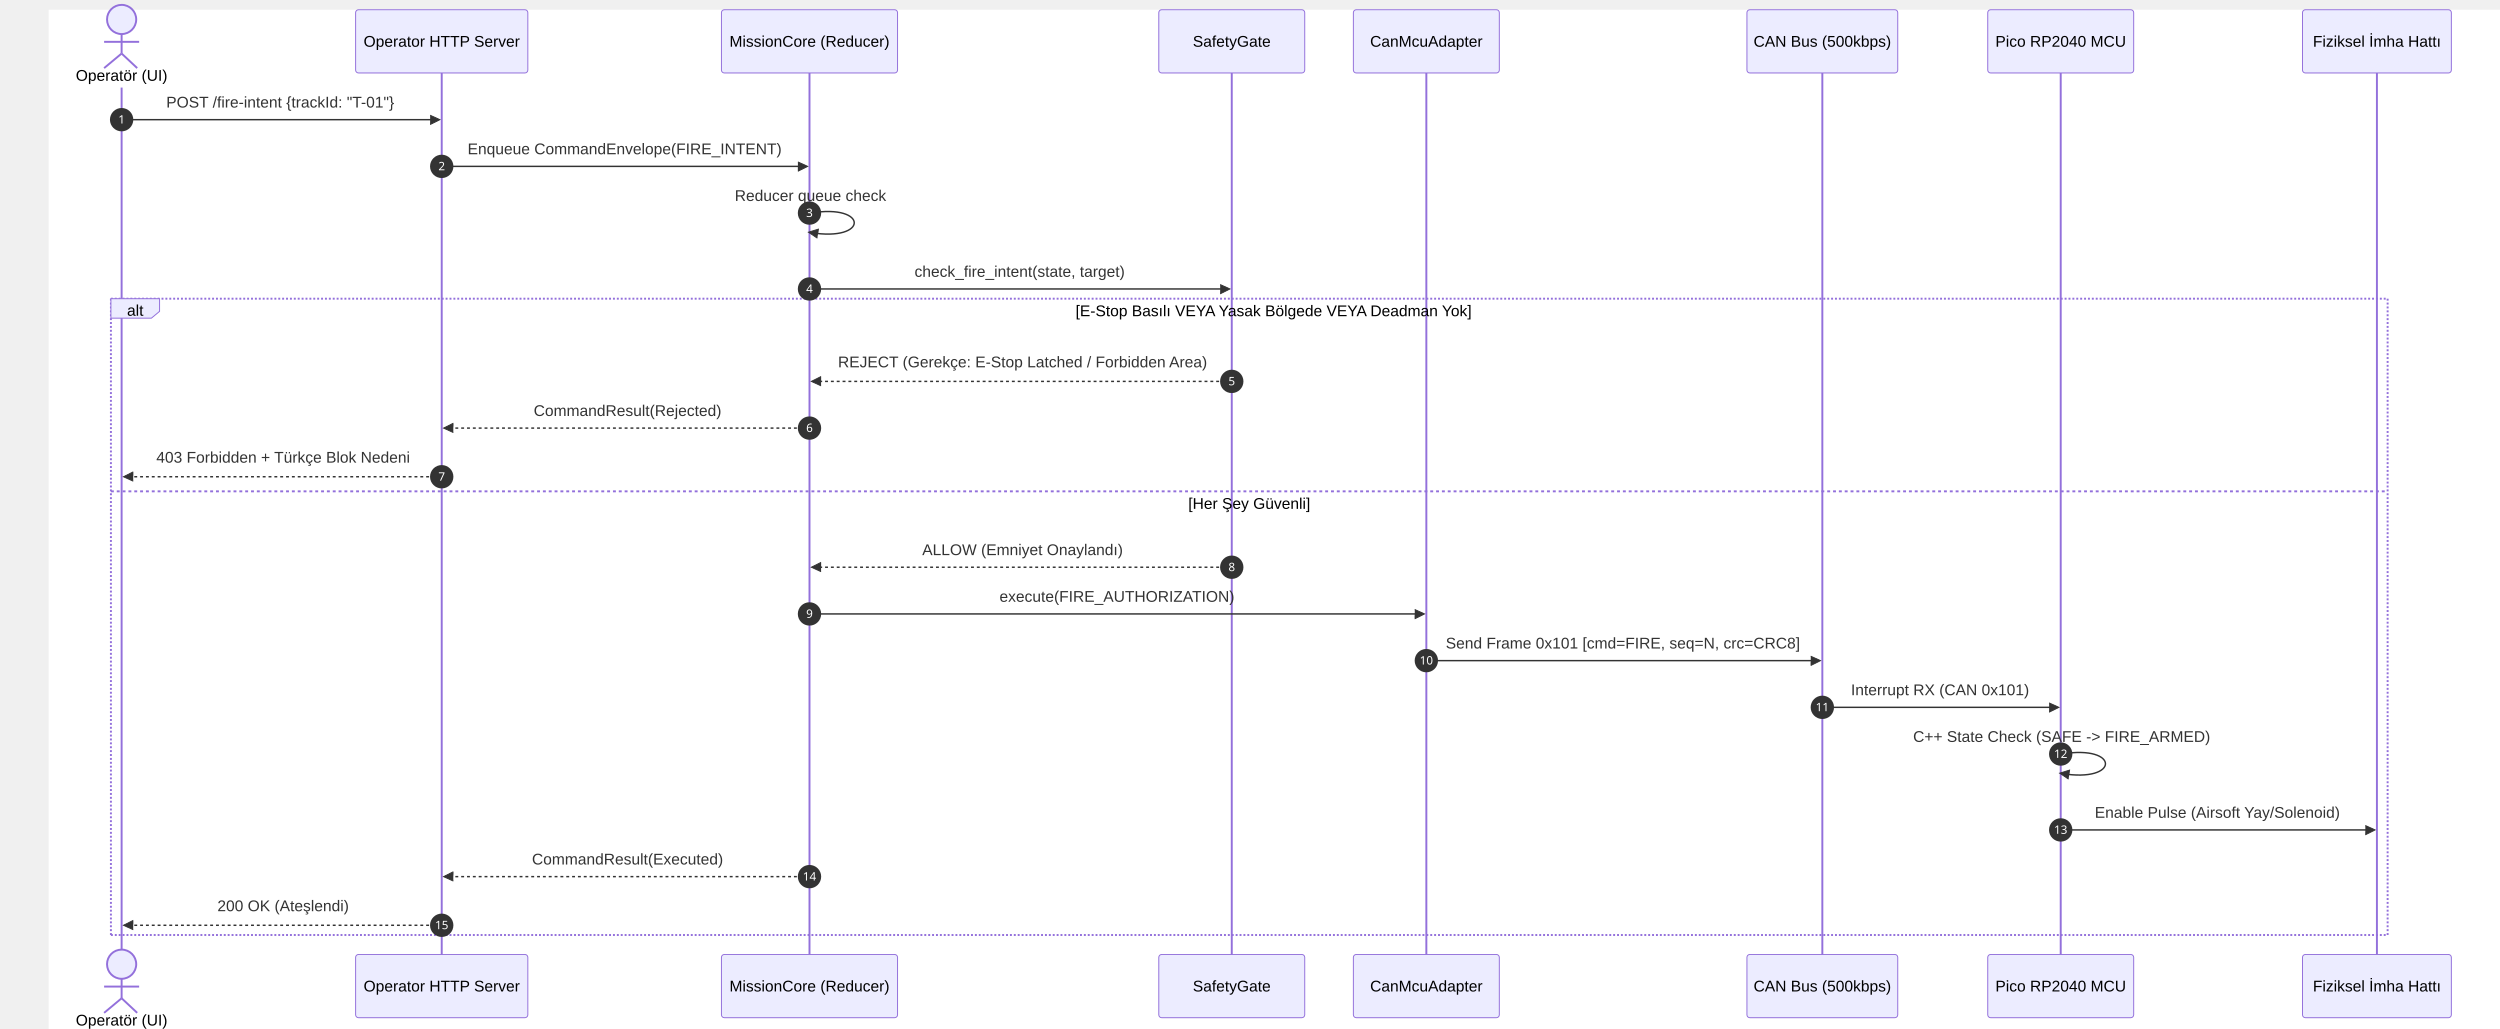
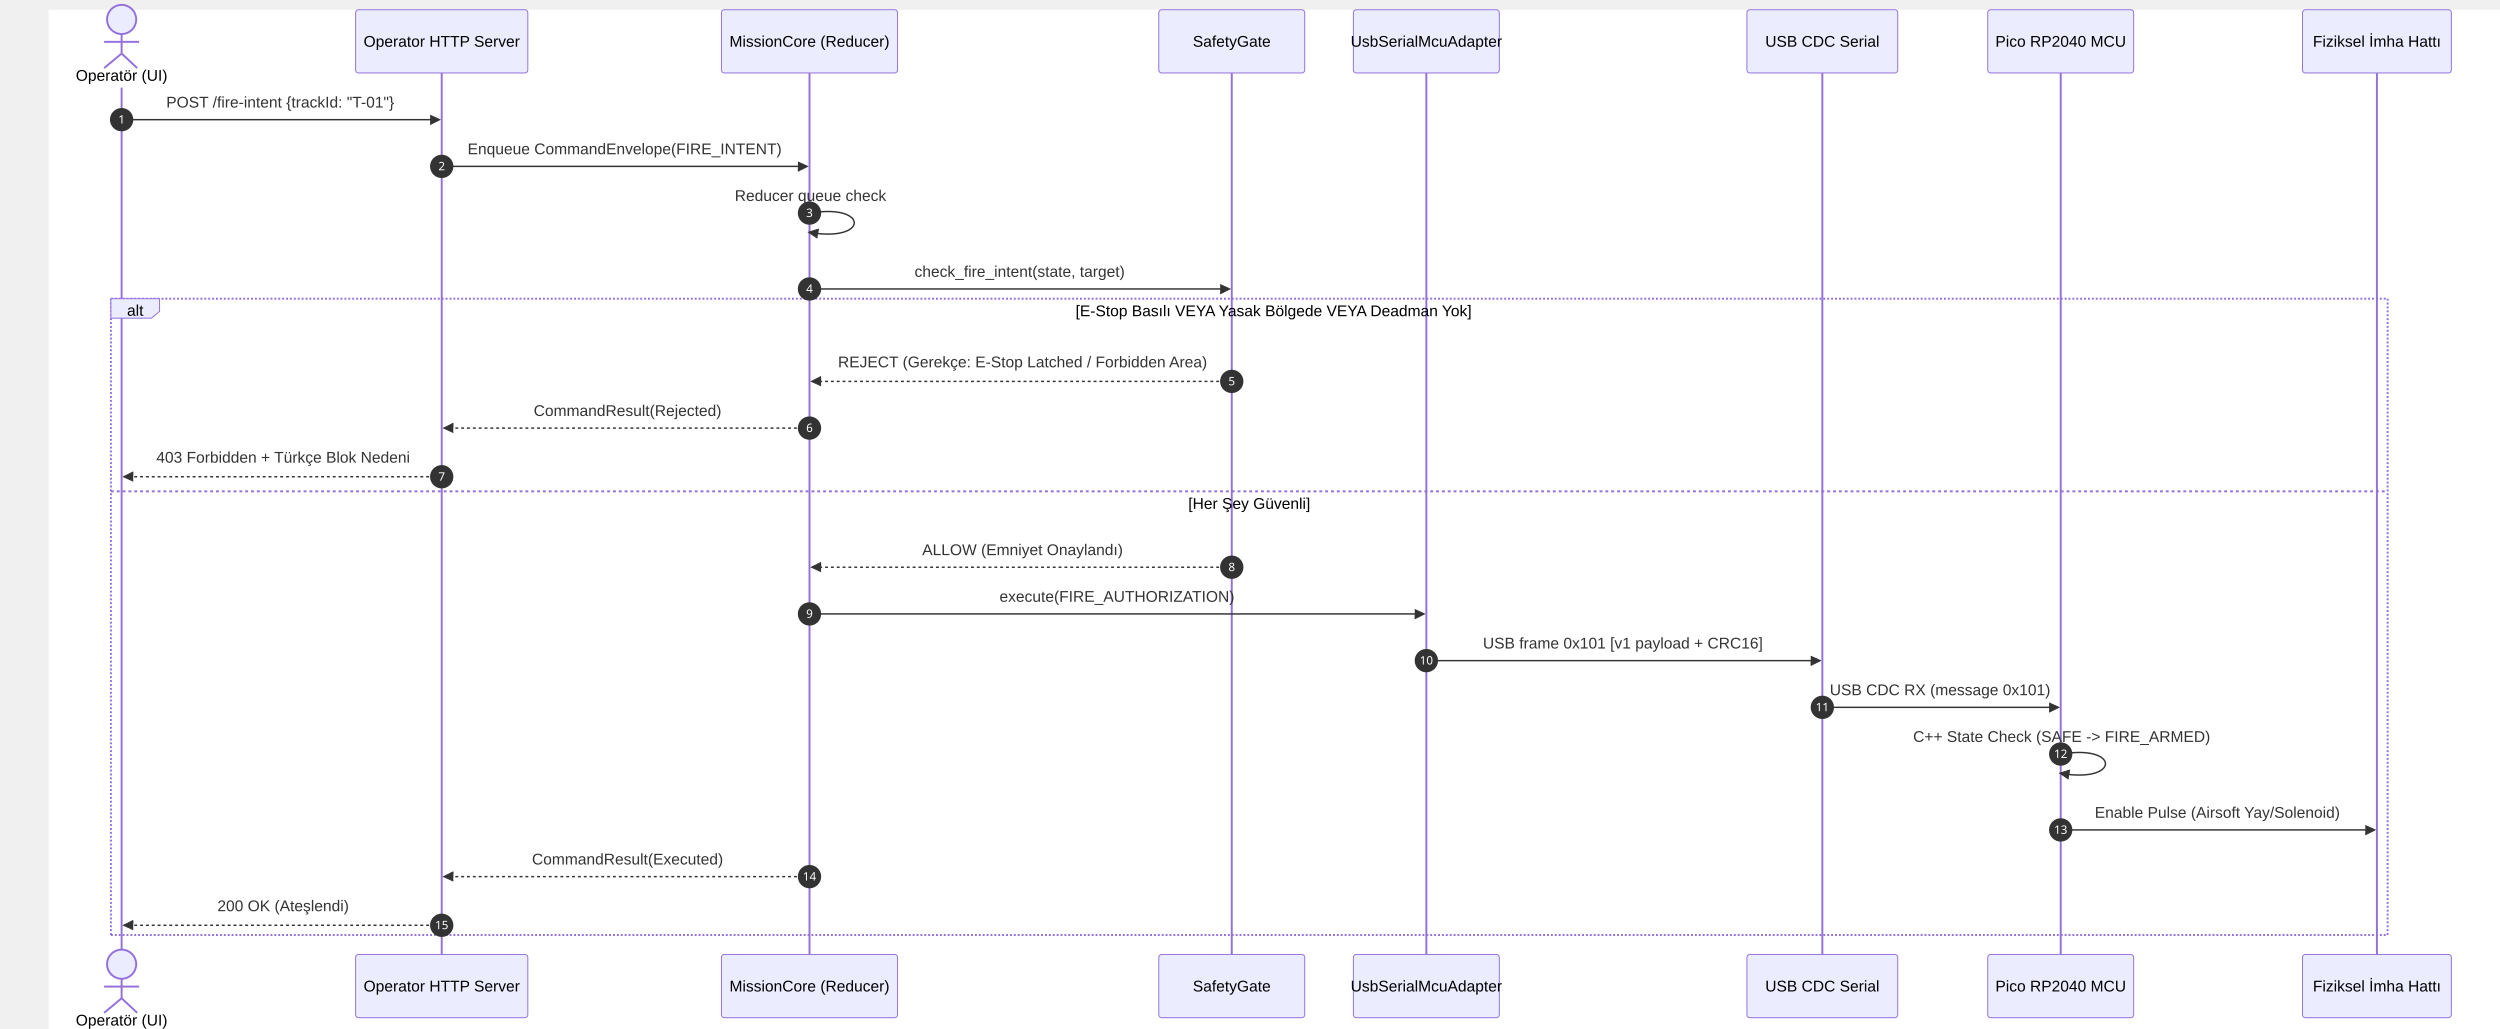
<svg xmlns="http://www.w3.org/2000/svg" id="container" width="2569.5" height="1057" viewBox="-50 -10 2569.5 1057" role="graphics-document document" aria-roledescription="sequence">
  <rect width="100%" height="100%" fill="#ffffff" />
  <g>
    <rect x="2316.5" y="971" fill="#eaeaea" stroke="#666" width="153" height="65" name="Solenoid" rx="3" ry="3" class="actor actor-bottom" />
    <text x="2393" y="1003.5" dominant-baseline="central" alignment-baseline="central" class="actor actor-box" style="text-anchor: middle; font-size: 16px; font-weight: 400;">
      <tspan x="2393" dy="0">Fiziksel İmha Hattı</tspan>
    </text>
  </g>
  <g>
    <rect x="1993" y="971" fill="#eaeaea" stroke="#666" width="150" height="65" name="Pico" rx="3" ry="3" class="actor actor-bottom" />
    <text x="2068" y="1003.5" dominant-baseline="central" alignment-baseline="central" class="actor actor-box" style="text-anchor: middle; font-size: 16px; font-weight: 400;">
      <tspan x="2068" dy="0">Pico RP2040 MCU</tspan>
    </text>
  </g>
  <g>
    <rect x="1745.5" y="971" fill="#eaeaea" stroke="#666" width="155" height="65" name="CAN" rx="3" ry="3" class="actor actor-bottom" />
    <text x="1823" y="1003.5" dominant-baseline="central" alignment-baseline="central" class="actor actor-box" style="text-anchor: middle; font-size: 16px; font-weight: 400;">
-       <tspan x="1823" dy="0">CAN Bus (500kbps)</tspan>
+       <tspan x="1823" dy="0">USB CDC Serial</tspan>
    </text>
  </g>
  <g>
    <rect x="1341" y="971" fill="#eaeaea" stroke="#666" width="150" height="65" name="Adapter" rx="3" ry="3" class="actor actor-bottom" />
    <text x="1416" y="1003.5" dominant-baseline="central" alignment-baseline="central" class="actor actor-box" style="text-anchor: middle; font-size: 16px; font-weight: 400;">
-       <tspan x="1416" dy="0">CanMcuAdapter</tspan>
+       <tspan x="1416" dy="0">UsbSerialMcuAdapter</tspan>
    </text>
  </g>
  <g>
    <rect x="1141" y="971" fill="#eaeaea" stroke="#666" width="150" height="65" name="Safety" rx="3" ry="3" class="actor actor-bottom" />
    <text x="1216" y="1003.5" dominant-baseline="central" alignment-baseline="central" class="actor actor-box" style="text-anchor: middle; font-size: 16px; font-weight: 400;">
      <tspan x="1216" dy="0">SafetyGate</tspan>
    </text>
  </g>
  <g>
    <rect x="691.5" y="971" fill="#eaeaea" stroke="#666" width="181" height="65" name="Core" rx="3" ry="3" class="actor actor-bottom" />
    <text x="782" y="1003.5" dominant-baseline="central" alignment-baseline="central" class="actor actor-box" style="text-anchor: middle; font-size: 16px; font-weight: 400;">
      <tspan x="782" dy="0">MissionCore (Reducer)</tspan>
    </text>
  </g>
  <g>
    <rect x="315.5" y="971" fill="#eaeaea" stroke="#666" width="177" height="65" name="API" rx="3" ry="3" class="actor actor-bottom" />
    <text x="404" y="1003.5" dominant-baseline="central" alignment-baseline="central" class="actor actor-box" style="text-anchor: middle; font-size: 16px; font-weight: 400;">
      <tspan x="404" dy="0">Operator HTTP Server</tspan>
    </text>
  </g>
  <g />
  <g>
    <line id="actor7" x1="2393" y1="65" x2="2393" y2="971" class="actor-line 200" stroke-width="0.5px" stroke="#999" name="Solenoid" data-et="life-line" data-id="Solenoid" />
    <g id="root-7" data-et="participant" data-type="participant" data-id="Solenoid">
      <rect x="2316.5" y="0" fill="#eaeaea" stroke="#666" width="153" height="65" name="Solenoid" rx="3" ry="3" class="actor actor-top" />
      <text x="2393" y="32.5" dominant-baseline="central" alignment-baseline="central" class="actor actor-box" style="text-anchor: middle; font-size: 16px; font-weight: 400;">
        <tspan x="2393" dy="0">Fiziksel İmha Hattı</tspan>
      </text>
    </g>
  </g>
  <g>
    <line id="actor6" x1="2068" y1="65" x2="2068" y2="971" class="actor-line 200" stroke-width="0.5px" stroke="#999" name="Pico" data-et="life-line" data-id="Pico" />
    <g id="root-6" data-et="participant" data-type="participant" data-id="Pico">
      <rect x="1993" y="0" fill="#eaeaea" stroke="#666" width="150" height="65" name="Pico" rx="3" ry="3" class="actor actor-top" />
      <text x="2068" y="32.5" dominant-baseline="central" alignment-baseline="central" class="actor actor-box" style="text-anchor: middle; font-size: 16px; font-weight: 400;">
        <tspan x="2068" dy="0">Pico RP2040 MCU</tspan>
      </text>
    </g>
  </g>
  <g>
    <line id="actor5" x1="1823" y1="65" x2="1823" y2="971" class="actor-line 200" stroke-width="0.5px" stroke="#999" name="CAN" data-et="life-line" data-id="CAN" />
    <g id="root-5" data-et="participant" data-type="participant" data-id="CAN">
      <rect x="1745.5" y="0" fill="#eaeaea" stroke="#666" width="155" height="65" name="CAN" rx="3" ry="3" class="actor actor-top" />
      <text x="1823" y="32.5" dominant-baseline="central" alignment-baseline="central" class="actor actor-box" style="text-anchor: middle; font-size: 16px; font-weight: 400;">
-         <tspan x="1823" dy="0">CAN Bus (500kbps)</tspan>
+         <tspan x="1823" dy="0">USB CDC Serial</tspan>
      </text>
    </g>
  </g>
  <g>
    <line id="actor4" x1="1416" y1="65" x2="1416" y2="971" class="actor-line 200" stroke-width="0.5px" stroke="#999" name="Adapter" data-et="life-line" data-id="Adapter" />
    <g id="root-4" data-et="participant" data-type="participant" data-id="Adapter">
      <rect x="1341" y="0" fill="#eaeaea" stroke="#666" width="150" height="65" name="Adapter" rx="3" ry="3" class="actor actor-top" />
      <text x="1416" y="32.5" dominant-baseline="central" alignment-baseline="central" class="actor actor-box" style="text-anchor: middle; font-size: 16px; font-weight: 400;">
-         <tspan x="1416" dy="0">CanMcuAdapter</tspan>
+         <tspan x="1416" dy="0">UsbSerialMcuAdapter</tspan>
      </text>
    </g>
  </g>
  <g>
    <line id="actor3" x1="1216" y1="65" x2="1216" y2="971" class="actor-line 200" stroke-width="0.5px" stroke="#999" name="Safety" data-et="life-line" data-id="Safety" />
    <g id="root-3" data-et="participant" data-type="participant" data-id="Safety">
      <rect x="1141" y="0" fill="#eaeaea" stroke="#666" width="150" height="65" name="Safety" rx="3" ry="3" class="actor actor-top" />
      <text x="1216" y="32.5" dominant-baseline="central" alignment-baseline="central" class="actor actor-box" style="text-anchor: middle; font-size: 16px; font-weight: 400;">
        <tspan x="1216" dy="0">SafetyGate</tspan>
      </text>
    </g>
  </g>
  <g>
    <line id="actor2" x1="782" y1="65" x2="782" y2="971" class="actor-line 200" stroke-width="0.5px" stroke="#999" name="Core" data-et="life-line" data-id="Core" />
    <g id="root-2" data-et="participant" data-type="participant" data-id="Core">
      <rect x="691.5" y="0" fill="#eaeaea" stroke="#666" width="181" height="65" name="Core" rx="3" ry="3" class="actor actor-top" />
      <text x="782" y="32.5" dominant-baseline="central" alignment-baseline="central" class="actor actor-box" style="text-anchor: middle; font-size: 16px; font-weight: 400;">
        <tspan x="782" dy="0">MissionCore (Reducer)</tspan>
      </text>
    </g>
  </g>
  <g>
    <line id="actor1" x1="404" y1="65" x2="404" y2="971" class="actor-line 200" stroke-width="0.5px" stroke="#999" name="API" data-et="life-line" data-id="API" />
    <g id="root-1" data-et="participant" data-type="participant" data-id="API">
      <rect x="315.5" y="0" fill="#eaeaea" stroke="#666" width="177" height="65" name="API" rx="3" ry="3" class="actor actor-top" />
      <text x="404" y="32.5" dominant-baseline="central" alignment-baseline="central" class="actor actor-box" style="text-anchor: middle; font-size: 16px; font-weight: 400;">
        <tspan x="404" dy="0">Operator HTTP Server</tspan>
      </text>
    </g>
  </g>
  <g>
    <line id="actor0" x1="75" y1="80" x2="75" y2="971" class="actor-line 200" stroke-width="0.5px" stroke="#999" name="Operator" data-et="life-line" data-id="Operator" />
  </g>
  <style>#container{font-family:"trebuchet ms",verdana,arial,sans-serif;font-size:16px;fill:#333;}@keyframes edge-animation-frame{from{stroke-dashoffset:0;}}@keyframes dash{to{stroke-dashoffset:0;}}#container .edge-animation-slow{stroke-dasharray:9,5!important;stroke-dashoffset:900;animation:dash 50s linear infinite;stroke-linecap:round;}#container .edge-animation-fast{stroke-dasharray:9,5!important;stroke-dashoffset:900;animation:dash 20s linear infinite;stroke-linecap:round;}#container .error-icon{fill:#552222;}#container .error-text{fill:#552222;stroke:#552222;}#container .edge-thickness-normal{stroke-width:1px;}#container .edge-thickness-thick{stroke-width:3.5px;}#container .edge-pattern-solid{stroke-dasharray:0;}#container .edge-thickness-invisible{stroke-width:0;fill:none;}#container .edge-pattern-dashed{stroke-dasharray:3;}#container .edge-pattern-dotted{stroke-dasharray:2;}#container .marker{fill:#333333;stroke:#333333;}#container .marker.cross{stroke:#333333;}#container svg{font-family:"trebuchet ms",verdana,arial,sans-serif;font-size:16px;}#container p{margin:0;}#container .actor{stroke:#9370DB;fill:#ECECFF;stroke-width:1;}#container rect.actor.outer-path[data-look="neo"]{filter:drop-shadow(1px 2px 2px rgba(185, 185, 185, 1));}#container rect.note[data-look="neo"]{stroke:#aaaa33;fill:#fff5ad;filter:drop-shadow(1px 2px 2px rgba(185, 185, 185, 1));}#container text.actor&gt;tspan{fill:black;stroke:none;}#container .actor-line{stroke:#9370DB;}#container .innerArc{stroke-width:1.5;stroke-dasharray:none;}#container .messageLine0{stroke-width:1.5;stroke-dasharray:none;stroke:#333;}#container .messageLine1{stroke-width:1.5;stroke-dasharray:2,2;stroke:#333;}#container [id$="-arrowhead"] path{fill:#333;stroke:#333;}#container .sequenceNumber{fill:white;}#container [id$="-sequencenumber"]{fill:#333;}#container [id$="-crosshead"] path{fill:#333;stroke:#333;}#container .messageText{fill:#333;stroke:none;}#container .labelBox{stroke:#9370DB;fill:#ECECFF;filter:none;}#container .labelText,#container .labelText&gt;tspan{fill:black;stroke:none;}#container .loopText,#container .loopText&gt;tspan{fill:black;stroke:none;}#container .sectionTitle,#container .sectionTitle&gt;tspan{fill:black;stroke:none;}#container .loopLine{stroke-width:2px;stroke-dasharray:2,2;stroke:#9370DB;fill:#9370DB;}#container .note{stroke:#aaaa33;fill:#fff5ad;}#container .noteText,#container .noteText&gt;tspan{fill:black;stroke:none;font-weight:normal;}#container .activation0{fill:#f4f4f4;stroke:#666;}#container .activation1{fill:#f4f4f4;stroke:#666;}#container .activation2{fill:#f4f4f4;stroke:#666;}#container .actorPopupMenu{position:absolute;}#container .actorPopupMenuPanel{position:absolute;fill:#ECECFF;box-shadow:0px 8px 16px 0px rgba(0,0,0,0.2);filter:drop-shadow(3px 5px 2px rgb(0 0 0 / 0.4));}#container .actor-man circle,#container line{fill:#ECECFF;stroke-width:2px;}#container g rect.rect{filter:drop-shadow(1px 2px 2px rgba(185, 185, 185, 1));stroke:#9370DB;}#container .node .neo-node{stroke:#9370DB;}#container [data-look="neo"].node rect,#container [data-look="neo"].cluster rect,#container [data-look="neo"].node polygon{stroke:#9370DB;filter:drop-shadow(1px 2px 2px rgba(185, 185, 185, 1));}#container [data-look="neo"].node path{stroke:#9370DB;stroke-width:1px;}#container [data-look="neo"].node .outer-path{filter:drop-shadow(1px 2px 2px rgba(185, 185, 185, 1));}#container [data-look="neo"].node .neo-line path{stroke:#9370DB;filter:none;}#container [data-look="neo"].node circle{stroke:#9370DB;filter:drop-shadow(1px 2px 2px rgba(185, 185, 185, 1));}#container [data-look="neo"].node circle .state-start{fill:#000000;}#container [data-look="neo"].icon-shape .icon{fill:#9370DB;filter:drop-shadow(1px 2px 2px rgba(185, 185, 185, 1));}#container [data-look="neo"].icon-shape .icon-neo path{stroke:#9370DB;filter:drop-shadow(1px 2px 2px rgba(185, 185, 185, 1));}#container :root{--mermaid-font-family:"trebuchet ms",verdana,arial,sans-serif;}</style>
  <g />
  <defs>
    <symbol id="container-computer" width="24" height="24">
      <path transform="scale(.5)" d="M2 2v13h20v-13h-20zm18 11h-16v-9h16v9zm-10.228 6l.466-1h3.524l.467 1h-4.457zm14.228 3h-24l2-6h2.104l-1.33 4h18.45l-1.297-4h2.073l2 6zm-5-10h-14v-7h14v7z" />
    </symbol>
  </defs>
  <defs>
    <symbol id="container-database" fill-rule="evenodd" clip-rule="evenodd">
      <path transform="scale(.5)" d="M12.258.001l.256.004.255.005.253.008.251.01.249.012.247.015.246.016.242.019.241.02.239.023.236.024.233.027.231.028.229.031.225.032.223.034.22.036.217.038.214.04.211.041.208.043.205.045.201.046.198.048.194.05.191.051.187.053.183.054.18.056.175.057.172.059.168.06.163.061.16.063.155.064.15.066.074.033.073.033.071.034.07.034.069.035.068.035.067.035.066.035.064.036.064.036.062.036.06.036.06.037.058.037.058.037.055.038.055.038.053.038.052.038.051.039.05.039.048.039.047.039.045.04.044.04.043.04.041.04.04.041.039.041.037.041.036.041.034.041.033.042.032.042.03.042.029.042.027.042.026.043.024.043.023.043.021.043.02.043.018.044.017.043.015.044.013.044.012.044.011.045.009.044.007.045.006.045.004.045.002.045.001.045v17l-.001.045-.002.045-.004.045-.006.045-.007.045-.009.044-.011.045-.012.044-.013.044-.015.044-.017.043-.018.044-.02.043-.021.043-.023.043-.024.043-.026.043-.027.042-.029.042-.03.042-.032.042-.033.042-.034.041-.036.041-.037.041-.039.041-.04.041-.041.04-.043.04-.044.04-.045.04-.047.039-.048.039-.05.039-.051.039-.052.038-.053.038-.055.038-.055.038-.058.037-.058.037-.06.037-.06.036-.062.036-.064.036-.064.036-.066.035-.067.035-.068.035-.069.035-.07.034-.071.034-.073.033-.074.033-.15.066-.155.064-.16.063-.163.061-.168.06-.172.059-.175.057-.18.056-.183.054-.187.053-.191.051-.194.05-.198.048-.201.046-.205.045-.208.043-.211.041-.214.04-.217.038-.22.036-.223.034-.225.032-.229.031-.231.028-.233.027-.236.024-.239.023-.241.02-.242.019-.246.016-.247.015-.249.012-.251.01-.253.008-.255.005-.256.004-.258.001-.258-.001-.256-.004-.255-.005-.253-.008-.251-.01-.249-.012-.247-.015-.245-.016-.243-.019-.241-.02-.238-.023-.236-.024-.234-.027-.231-.028-.228-.031-.226-.032-.223-.034-.22-.036-.217-.038-.214-.04-.211-.041-.208-.043-.204-.045-.201-.046-.198-.048-.195-.05-.19-.051-.187-.053-.184-.054-.179-.056-.176-.057-.172-.059-.167-.06-.164-.061-.159-.063-.155-.064-.151-.066-.074-.033-.072-.033-.072-.034-.07-.034-.069-.035-.068-.035-.067-.035-.066-.035-.064-.036-.063-.036-.062-.036-.061-.036-.06-.037-.058-.037-.057-.037-.056-.038-.055-.038-.053-.038-.052-.038-.051-.039-.049-.039-.049-.039-.046-.039-.046-.04-.044-.04-.043-.04-.041-.04-.04-.041-.039-.041-.037-.041-.036-.041-.034-.041-.033-.042-.032-.042-.03-.042-.029-.042-.027-.042-.026-.043-.024-.043-.023-.043-.021-.043-.02-.043-.018-.044-.017-.043-.015-.044-.013-.044-.012-.044-.011-.045-.009-.044-.007-.045-.006-.045-.004-.045-.002-.045-.001-.045v-17l.001-.045.002-.045.004-.045.006-.045.007-.045.009-.044.011-.045.012-.044.013-.044.015-.044.017-.043.018-.044.02-.043.021-.043.023-.043.024-.043.026-.043.027-.042.029-.042.03-.042.032-.042.033-.042.034-.041.036-.041.037-.041.039-.041.04-.041.041-.04.043-.04.044-.04.046-.04.046-.039.049-.039.049-.039.051-.039.052-.038.053-.038.055-.038.056-.038.057-.037.058-.037.06-.037.061-.036.062-.036.063-.036.064-.036.066-.035.067-.035.068-.035.069-.035.07-.034.072-.034.072-.033.074-.033.151-.066.155-.064.159-.063.164-.061.167-.06.172-.059.176-.057.179-.056.184-.054.187-.053.19-.051.195-.05.198-.048.201-.046.204-.045.208-.043.211-.041.214-.04.217-.038.22-.036.223-.034.226-.032.228-.031.231-.028.234-.027.236-.024.238-.023.241-.02.243-.019.245-.016.247-.015.249-.012.251-.01.253-.008.255-.005.256-.004.258-.001.258.001zm-9.258 20.499v.01l.001.021.003.021.004.022.005.021.006.022.007.022.009.023.01.022.011.023.012.023.013.023.015.023.016.024.017.023.018.024.019.024.021.024.022.025.023.024.024.025.052.049.056.05.061.051.066.051.07.051.075.051.079.052.084.052.088.052.092.052.097.052.102.051.105.052.11.052.114.051.119.051.123.051.127.05.131.05.135.05.139.048.144.049.147.047.152.047.155.047.16.045.163.045.167.043.171.043.176.041.178.041.183.039.187.039.19.037.194.035.197.035.202.033.204.031.209.03.212.029.216.027.219.025.222.024.226.021.23.02.233.018.236.016.24.015.243.012.246.01.249.008.253.005.256.004.259.001.26-.001.257-.004.254-.005.25-.008.247-.011.244-.012.241-.014.237-.016.233-.018.231-.021.226-.021.224-.024.22-.026.216-.027.212-.028.21-.031.205-.031.202-.034.198-.034.194-.036.191-.037.187-.039.183-.04.179-.04.175-.042.172-.043.168-.044.163-.045.16-.046.155-.046.152-.047.148-.048.143-.049.139-.049.136-.05.131-.05.126-.05.123-.051.118-.052.114-.051.11-.052.106-.052.101-.052.096-.052.092-.052.088-.053.083-.051.079-.052.074-.052.07-.051.065-.051.06-.051.056-.05.051-.05.023-.024.023-.025.021-.024.02-.024.019-.024.018-.024.017-.024.015-.023.014-.024.013-.023.012-.023.01-.023.01-.022.008-.022.006-.022.006-.022.004-.022.004-.021.001-.021.001-.021v-4.127l-.077.055-.08.053-.083.054-.085.053-.087.052-.09.052-.093.051-.095.05-.097.05-.1.049-.102.049-.105.048-.106.047-.109.047-.111.046-.114.045-.115.045-.118.044-.12.043-.122.042-.124.042-.126.041-.128.04-.13.04-.132.038-.134.038-.135.037-.138.037-.139.035-.142.035-.143.034-.144.033-.147.032-.148.031-.15.03-.151.03-.153.029-.154.027-.156.027-.158.026-.159.025-.161.024-.162.023-.163.022-.165.021-.166.02-.167.019-.169.018-.169.017-.171.016-.173.015-.173.014-.175.013-.175.012-.177.011-.178.01-.179.008-.179.008-.181.006-.182.005-.182.004-.184.003-.184.002h-.37l-.184-.002-.184-.003-.182-.004-.182-.005-.181-.006-.179-.008-.179-.008-.178-.01-.176-.011-.176-.012-.175-.013-.173-.014-.172-.015-.171-.016-.17-.017-.169-.018-.167-.019-.166-.02-.165-.021-.163-.022-.162-.023-.161-.024-.159-.025-.157-.026-.156-.027-.155-.027-.153-.029-.151-.03-.15-.03-.148-.031-.146-.032-.145-.033-.143-.034-.141-.035-.14-.035-.137-.037-.136-.037-.134-.038-.132-.038-.13-.04-.128-.04-.126-.041-.124-.042-.122-.042-.12-.044-.117-.043-.116-.045-.113-.045-.112-.046-.109-.047-.106-.047-.105-.048-.102-.049-.1-.049-.097-.05-.095-.05-.093-.052-.09-.051-.087-.052-.085-.053-.083-.054-.08-.054-.077-.054v4.127zm0-5.654v.011l.001.021.003.021.004.021.005.022.006.022.007.022.009.022.01.022.011.023.012.023.013.023.015.024.016.023.017.024.018.024.019.024.021.024.022.024.023.025.024.024.052.05.056.05.061.05.066.051.07.051.075.052.079.051.084.052.088.052.092.052.097.052.102.052.105.052.11.051.114.051.119.052.123.05.127.051.131.05.135.049.139.049.144.048.147.048.152.047.155.046.16.045.163.045.167.044.171.042.176.042.178.04.183.04.187.038.19.037.194.036.197.034.202.033.204.032.209.03.212.028.216.027.219.025.222.024.226.022.23.02.233.018.236.016.24.014.243.012.246.01.249.008.253.006.256.003.259.001.26-.001.257-.003.254-.006.25-.008.247-.01.244-.012.241-.015.237-.016.233-.018.231-.02.226-.022.224-.024.22-.025.216-.027.212-.029.21-.03.205-.032.202-.033.198-.035.194-.036.191-.037.187-.039.183-.039.179-.041.175-.042.172-.043.168-.044.163-.045.16-.045.155-.047.152-.047.148-.048.143-.048.139-.05.136-.049.131-.05.126-.051.123-.051.118-.051.114-.052.11-.052.106-.052.101-.052.096-.052.092-.052.088-.052.083-.052.079-.052.074-.051.07-.052.065-.051.06-.05.056-.051.051-.049.023-.025.023-.024.021-.025.02-.024.019-.024.018-.024.017-.024.015-.023.014-.023.013-.024.012-.022.01-.023.01-.023.008-.022.006-.022.006-.022.004-.021.004-.022.001-.021.001-.021v-4.139l-.077.054-.08.054-.083.054-.085.052-.087.053-.09.051-.093.051-.095.051-.097.05-.1.049-.102.049-.105.048-.106.047-.109.047-.111.046-.114.045-.115.044-.118.044-.12.044-.122.042-.124.042-.126.041-.128.04-.13.039-.132.039-.134.038-.135.037-.138.036-.139.036-.142.035-.143.033-.144.033-.147.033-.148.031-.15.03-.151.03-.153.028-.154.028-.156.027-.158.026-.159.025-.161.024-.162.023-.163.022-.165.021-.166.02-.167.019-.169.018-.169.017-.171.016-.173.015-.173.014-.175.013-.175.012-.177.011-.178.009-.179.009-.179.007-.181.007-.182.005-.182.004-.184.003-.184.002h-.37l-.184-.002-.184-.003-.182-.004-.182-.005-.181-.007-.179-.007-.179-.009-.178-.009-.176-.011-.176-.012-.175-.013-.173-.014-.172-.015-.171-.016-.17-.017-.169-.018-.167-.019-.166-.02-.165-.021-.163-.022-.162-.023-.161-.024-.159-.025-.157-.026-.156-.027-.155-.028-.153-.028-.151-.03-.15-.03-.148-.031-.146-.033-.145-.033-.143-.033-.141-.035-.14-.036-.137-.036-.136-.037-.134-.038-.132-.039-.13-.039-.128-.04-.126-.041-.124-.042-.122-.043-.12-.043-.117-.044-.116-.044-.113-.046-.112-.046-.109-.046-.106-.047-.105-.048-.102-.049-.1-.049-.097-.05-.095-.051-.093-.051-.09-.051-.087-.053-.085-.052-.083-.054-.08-.054-.077-.054v4.139zm0-5.666v.011l.001.02.003.022.004.021.005.022.006.021.007.022.009.023.01.022.011.023.012.023.013.023.015.023.016.024.017.024.018.023.019.024.021.025.022.024.023.024.024.025.052.05.056.05.061.05.066.051.07.051.075.052.079.051.084.052.088.052.092.052.097.052.102.052.105.051.11.052.114.051.119.051.123.051.127.05.131.05.135.05.139.049.144.048.147.048.152.047.155.046.16.045.163.045.167.043.171.043.176.042.178.04.183.04.187.038.19.037.194.036.197.034.202.033.204.032.209.03.212.028.216.027.219.025.222.024.226.021.23.02.233.018.236.017.24.014.243.012.246.01.249.008.253.006.256.003.259.001.26-.001.257-.003.254-.006.25-.008.247-.01.244-.013.241-.014.237-.016.233-.018.231-.02.226-.022.224-.024.22-.025.216-.027.212-.029.21-.03.205-.032.202-.033.198-.035.194-.036.191-.037.187-.039.183-.039.179-.041.175-.042.172-.043.168-.044.163-.045.16-.045.155-.047.152-.047.148-.048.143-.049.139-.049.136-.049.131-.051.126-.05.123-.051.118-.052.114-.051.11-.052.106-.052.101-.052.096-.052.092-.052.088-.052.083-.052.079-.052.074-.052.07-.051.065-.051.06-.051.056-.05.051-.049.023-.025.023-.025.021-.024.02-.024.019-.024.018-.024.017-.024.015-.023.014-.024.013-.023.012-.023.01-.022.01-.023.008-.022.006-.022.006-.022.004-.022.004-.021.001-.021.001-.021v-4.153l-.077.054-.08.054-.083.053-.085.053-.087.053-.09.051-.093.051-.095.051-.097.05-.1.049-.102.048-.105.048-.106.048-.109.046-.111.046-.114.046-.115.044-.118.044-.12.043-.122.043-.124.042-.126.041-.128.04-.13.039-.132.039-.134.038-.135.037-.138.036-.139.036-.142.034-.143.034-.144.033-.147.032-.148.032-.15.03-.151.03-.153.028-.154.028-.156.027-.158.026-.159.024-.161.024-.162.023-.163.023-.165.021-.166.02-.167.019-.169.018-.169.017-.171.016-.173.015-.173.014-.175.013-.175.012-.177.01-.178.01-.179.009-.179.007-.181.006-.182.006-.182.004-.184.003-.184.001-.185.001-.185-.001-.184-.001-.184-.003-.182-.004-.182-.006-.181-.006-.179-.007-.179-.009-.178-.01-.176-.01-.176-.012-.175-.013-.173-.014-.172-.015-.171-.016-.17-.017-.169-.018-.167-.019-.166-.02-.165-.021-.163-.023-.162-.023-.161-.024-.159-.024-.157-.026-.156-.027-.155-.028-.153-.028-.151-.03-.15-.03-.148-.032-.146-.032-.145-.033-.143-.034-.141-.034-.14-.036-.137-.036-.136-.037-.134-.038-.132-.039-.13-.039-.128-.041-.126-.041-.124-.041-.122-.043-.12-.043-.117-.044-.116-.044-.113-.046-.112-.046-.109-.046-.106-.048-.105-.048-.102-.048-.1-.05-.097-.049-.095-.051-.093-.051-.09-.052-.087-.052-.085-.053-.083-.053-.08-.054-.077-.054v4.153zm8.74-8.179l-.257.004-.254.005-.25.008-.247.011-.244.012-.241.014-.237.016-.233.018-.231.021-.226.022-.224.023-.22.026-.216.027-.212.028-.21.031-.205.032-.202.033-.198.034-.194.036-.191.038-.187.038-.183.04-.179.041-.175.042-.172.043-.168.043-.163.045-.16.046-.155.046-.152.048-.148.048-.143.048-.139.049-.136.05-.131.05-.126.051-.123.051-.118.051-.114.052-.11.052-.106.052-.101.052-.096.052-.092.052-.088.052-.083.052-.079.052-.074.051-.07.052-.065.051-.06.05-.056.05-.051.05-.023.025-.023.024-.021.024-.02.025-.019.024-.018.024-.017.023-.015.024-.014.023-.013.023-.012.023-.01.023-.01.022-.008.022-.006.023-.006.021-.004.022-.004.021-.001.021-.001.021.001.021.001.021.004.021.004.022.006.021.006.023.008.022.01.022.01.023.012.023.013.023.014.023.015.024.017.023.018.024.019.024.02.025.021.024.023.024.023.025.051.05.056.05.06.05.065.051.07.052.074.051.079.052.083.052.088.052.092.052.096.052.101.052.106.052.11.052.114.052.118.051.123.051.126.051.131.05.136.05.139.049.143.048.148.048.152.048.155.046.16.046.163.045.168.043.172.043.175.042.179.041.183.04.187.038.191.038.194.036.198.034.202.033.205.032.21.031.212.028.216.027.22.026.224.023.226.022.231.021.233.018.237.016.241.014.244.012.247.011.25.008.254.005.257.004.26.001.26-.001.257-.004.254-.005.25-.008.247-.011.244-.012.241-.014.237-.016.233-.018.231-.021.226-.022.224-.023.22-.026.216-.027.212-.028.21-.031.205-.032.202-.033.198-.034.194-.036.191-.038.187-.038.183-.04.179-.041.175-.042.172-.043.168-.043.163-.045.16-.046.155-.046.152-.048.148-.048.143-.048.139-.049.136-.05.131-.05.126-.051.123-.051.118-.051.114-.052.11-.052.106-.052.101-.052.096-.052.092-.052.088-.052.083-.052.079-.052.074-.051.07-.052.065-.051.06-.05.056-.05.051-.05.023-.025.023-.024.021-.024.02-.025.019-.024.018-.024.017-.023.015-.024.014-.023.013-.023.012-.023.01-.023.01-.022.008-.022.006-.023.006-.021.004-.022.004-.021.001-.021.001-.021-.001-.021-.001-.021-.004-.021-.004-.022-.006-.021-.006-.023-.008-.022-.01-.022-.01-.023-.012-.023-.013-.023-.014-.023-.015-.024-.017-.023-.018-.024-.019-.024-.02-.025-.021-.024-.023-.024-.023-.025-.051-.05-.056-.05-.06-.05-.065-.051-.07-.052-.074-.051-.079-.052-.083-.052-.088-.052-.092-.052-.096-.052-.101-.052-.106-.052-.11-.052-.114-.052-.118-.051-.123-.051-.126-.051-.131-.05-.136-.05-.139-.049-.143-.048-.148-.048-.152-.048-.155-.046-.16-.046-.163-.045-.168-.043-.172-.043-.175-.042-.179-.041-.183-.04-.187-.038-.191-.038-.194-.036-.198-.034-.202-.033-.205-.032-.21-.031-.212-.028-.216-.027-.22-.026-.224-.023-.226-.022-.231-.021-.233-.018-.237-.016-.241-.014-.244-.012-.247-.011-.25-.008-.254-.005-.257-.004-.26-.001-.26.001z" />
    </symbol>
  </defs>
  <defs>
    <symbol id="container-clock" width="24" height="24">
      <path transform="scale(.5)" d="M12 2c5.514 0 10 4.486 10 10s-4.486 10-10 10-10-4.486-10-10 4.486-10 10-10zm0-2c-6.627 0-12 5.373-12 12s5.373 12 12 12 12-5.373 12-12-5.373-12-12-12zm5.848 12.459c.202.038.202.333.001.372-1.907.361-6.045 1.111-6.547 1.111-.719 0-1.301-.582-1.301-1.301 0-.512.77-5.447 1.125-7.445.034-.192.312-.181.343.014l.985 6.238 5.394 1.011z" />
    </symbol>
  </defs>
  <defs>
    <marker id="container-arrowhead" refX="7.9" refY="5" markerUnits="userSpaceOnUse" markerWidth="12" markerHeight="12" orient="auto-start-reverse">
      <path d="M -1 0 L 10 5 L 0 10 z" />
    </marker>
  </defs>
  <defs>
    <marker id="container-crosshead" markerWidth="15" markerHeight="8" orient="auto" refX="4" refY="4.5">
      <path fill="none" stroke="#000000" stroke-width="1pt" d="M 1,2 L 6,7 M 6,2 L 1,7" style="stroke-dasharray: 0, 0;" />
    </marker>
  </defs>
  <defs>
    <marker id="container-filled-head" refX="15.5" refY="7" markerWidth="20" markerHeight="28" orient="auto">
      <path d="M 18,7 L9,13 L14,7 L9,1 Z" />
    </marker>
  </defs>
  <defs>
    <marker id="container-sequencenumber" refX="15" refY="15" markerWidth="60" markerHeight="40" orient="auto">
      <circle cx="15" cy="15" r="6" />
    </marker>
  </defs>
  <defs>
    <marker id="container-solidTopArrowHead" refX="7.9" refY="7.25" markerUnits="userSpaceOnUse" markerWidth="12" markerHeight="12" orient="auto-start-reverse">
      <path d="M 0 0 L 10 8 L 0 8 z" />
    </marker>
  </defs>
  <defs>
    <marker id="container-solidBottomArrowHead" refX="7.9" refY="0.75" markerUnits="userSpaceOnUse" markerWidth="12" markerHeight="12" orient="auto-start-reverse">
      <path d="M 0 0 L 10 0 L 0 8 z" />
    </marker>
  </defs>
  <defs>
    <marker id="container-stickTopArrowHead" refX="7.5" refY="7" markerUnits="userSpaceOnUse" markerWidth="12" markerHeight="12" orient="auto-start-reverse">
      <path d="M 0 0 L 7 7" stroke="black" stroke-width="1.5" fill="none" />
    </marker>
  </defs>
  <defs>
    <marker id="container-stickBottomArrowHead" refX="7.5" refY="0" markerUnits="userSpaceOnUse" markerWidth="12" markerHeight="12" orient="auto-start-reverse">
      <path d="M 0 7 L 7 0" stroke="black" stroke-width="1.5" fill="none" />
    </marker>
  </defs>
  <g data-et="control-structure" data-id="i18">
    <line x1="64" y1="297" x2="2404" y2="297" class="loopLine" />
    <line x1="2404" y1="297" x2="2404" y2="951" class="loopLine" />
    <line x1="64" y1="951" x2="2404" y2="951" class="loopLine" />
    <line x1="64" y1="297" x2="64" y2="951" class="loopLine" />
    <line x1="64" y1="495" x2="2404" y2="495" class="loopLine" style="stroke-dasharray: 3, 3;" />
    <polygon points="64,297 114,297 114,310 105.6,317 64,317" class="labelBox" />
    <text x="89" y="310" text-anchor="middle" dominant-baseline="middle" alignment-baseline="middle" class="labelText" style="font-size: 16px; font-weight: 400;">alt</text>
    <text x="1259" y="315" text-anchor="middle" class="loopText" style="font-size: 16px; font-weight: 400;">
      <tspan x="1259">[E-Stop Basılı VEYA Yasak Bölgede VEYA Deadman Yok]</tspan>
    </text>
    <text x="1234" y="513" text-anchor="middle" class="sectionTitle" style="font-size: 16px; font-weight: 400;">[Her Şey Güvenli]</text>
  </g>
  <g class="actor-man actor-top" name="Operator" data-et="participant" data-type="actor" data-id="Operator" style="stroke: rgb(147, 112, 219);">
    <line id="actor-man-torso0" x1="75" y1="25" x2="75" y2="45" />
    <line id="actor-man-arms0" x1="57" y1="33" x2="93" y2="33" />
    <line x1="57" y1="60" x2="75" y2="45" />
    <line x1="75" y1="45" x2="91" y2="60" />
    <circle cx="75" cy="10" r="15" width="150" height="65" />
    <text x="75" y="67.5" dominant-baseline="central" alignment-baseline="central" class="actor actor-man" style="text-anchor: middle; font-size: 16px; font-weight: 400;">
      <tspan x="75" dy="0">Operatör (UI)</tspan>
    </text>
  </g>
  <text x="238" y="80" text-anchor="middle" dominant-baseline="middle" alignment-baseline="middle" class="messageText" dy="1em" style="font-size: 16px; font-weight: 400;">POST /fire-intent {trackId: "T-01"}</text>
  <line x1="82" y1="113" x2="400" y2="113" class="messageLine0" data-et="message" data-id="i1" data-from="Operator" data-to="API" stroke-width="2" stroke="none" marker-end="url(#container-arrowhead)" style="fill: none;" />
  <line x1="75" y1="113" x2="75" y2="113" stroke-width="0" marker-start="url(#container-sequencenumber)" />
  <text x="75" y="117" font-family="sans-serif" font-size="12px" text-anchor="middle" class="sequenceNumber">1</text>
  <text x="592" y="128" text-anchor="middle" dominant-baseline="middle" alignment-baseline="middle" class="messageText" dy="1em" style="font-size: 16px; font-weight: 400;">Enqueue CommandEnvelope(FIRE_INTENT)</text>
  <line x1="411" y1="161" x2="778" y2="161" class="messageLine0" data-et="message" data-id="i2" data-from="API" data-to="Core" stroke-width="2" stroke="none" marker-end="url(#container-arrowhead)" style="fill: none;" />
  <line x1="404" y1="161" x2="404" y2="161" stroke-width="0" marker-start="url(#container-sequencenumber)" />
  <text x="404" y="165" font-family="sans-serif" font-size="12px" text-anchor="middle" class="sequenceNumber">2</text>
  <text x="783" y="176" text-anchor="middle" dominant-baseline="middle" alignment-baseline="middle" class="messageText" dy="1em" style="font-size: 16px; font-weight: 400;">Reducer queue check</text>
  <path d="M 783,209 C 843,199 843,239 783,229" class="messageLine0" data-et="message" data-id="i3" data-from="Core" data-to="Core" stroke-width="2" stroke="none" marker-end="url(#container-arrowhead)" x1="789" style="fill: none;" />
  <line x1="782" y1="209" x2="782" y2="209" stroke-width="0" marker-start="url(#container-sequencenumber)" />
  <text x="782" y="213" font-family="sans-serif" font-size="12px" text-anchor="middle" class="sequenceNumber">3</text>
  <text x="998" y="254" text-anchor="middle" dominant-baseline="middle" alignment-baseline="middle" class="messageText" dy="1em" style="font-size: 16px; font-weight: 400;">check_fire_intent(state, target)</text>
  <line x1="789" y1="287" x2="1212" y2="287" class="messageLine0" data-et="message" data-id="i4" data-from="Core" data-to="Safety" stroke-width="2" stroke="none" marker-end="url(#container-arrowhead)" style="fill: none;" />
  <line x1="782" y1="287" x2="782" y2="287" stroke-width="0" marker-start="url(#container-sequencenumber)" />
  <text x="782" y="291" font-family="sans-serif" font-size="12px" text-anchor="middle" class="sequenceNumber">4</text>
  <text x="1001" y="347" text-anchor="middle" dominant-baseline="middle" alignment-baseline="middle" class="messageText" dy="1em" style="font-size: 16px; font-weight: 400;">REJECT (Gerekçe: E-Stop Latched / Forbidden Area)</text>
  <line x1="1221" y1="382" x2="786" y2="382" class="messageLine1" data-et="message" data-id="i6" data-from="Safety" data-to="Core" stroke-width="2" stroke="none" marker-end="url(#container-arrowhead)" style="stroke-dasharray: 3, 3; fill: none;" />
  <line x1="1216" y1="382" x2="1216" y2="382" stroke-width="0" marker-start="url(#container-sequencenumber)" />
  <text x="1216" y="386" font-family="sans-serif" font-size="12px" text-anchor="middle" class="sequenceNumber">5</text>
  <text x="595" y="397" text-anchor="middle" dominant-baseline="middle" alignment-baseline="middle" class="messageText" dy="1em" style="font-size: 16px; font-weight: 400;">CommandResult(Rejected)</text>
  <line x1="787" y1="430" x2="408" y2="430" class="messageLine1" data-et="message" data-id="i7" data-from="Core" data-to="API" stroke-width="2" stroke="none" marker-end="url(#container-arrowhead)" style="stroke-dasharray: 3, 3; fill: none;" />
  <line x1="782" y1="430" x2="782" y2="430" stroke-width="0" marker-start="url(#container-sequencenumber)" />
  <text x="782" y="434" font-family="sans-serif" font-size="12px" text-anchor="middle" class="sequenceNumber">6</text>
  <text x="241" y="445" text-anchor="middle" dominant-baseline="middle" alignment-baseline="middle" class="messageText" dy="1em" style="font-size: 16px; font-weight: 400;">403 Forbidden + Türkçe Blok Nedeni</text>
  <line x1="409" y1="480" x2="79" y2="480" class="messageLine1" data-et="message" data-id="i8" data-from="API" data-to="Operator" stroke-width="2" stroke="none" marker-end="url(#container-arrowhead)" style="stroke-dasharray: 3, 3; fill: none;" />
  <line x1="404" y1="480" x2="404" y2="480" stroke-width="0" marker-start="url(#container-sequencenumber)" />
  <text x="404" y="484" font-family="sans-serif" font-size="12px" text-anchor="middle" class="sequenceNumber">7</text>
  <text x="1001" y="540" text-anchor="middle" dominant-baseline="middle" alignment-baseline="middle" class="messageText" dy="1em" style="font-size: 16px; font-weight: 400;">ALLOW (Emniyet Onaylandı)</text>
  <line x1="1221" y1="573" x2="786" y2="573" class="messageLine1" data-et="message" data-id="i10" data-from="Safety" data-to="Core" stroke-width="2" stroke="none" marker-end="url(#container-arrowhead)" style="stroke-dasharray: 3, 3; fill: none;" />
  <line x1="1216" y1="573" x2="1216" y2="573" stroke-width="0" marker-start="url(#container-sequencenumber)" />
  <text x="1216" y="577" font-family="sans-serif" font-size="12px" text-anchor="middle" class="sequenceNumber">8</text>
  <text x="1098" y="588" text-anchor="middle" dominant-baseline="middle" alignment-baseline="middle" class="messageText" dy="1em" style="font-size: 16px; font-weight: 400;">execute(FIRE_AUTHORIZATION)</text>
  <line x1="789" y1="621" x2="1412" y2="621" class="messageLine0" data-et="message" data-id="i11" data-from="Core" data-to="Adapter" stroke-width="2" stroke="none" marker-end="url(#container-arrowhead)" style="fill: none;" />
  <line x1="782" y1="621" x2="782" y2="621" stroke-width="0" marker-start="url(#container-sequencenumber)" />
  <text x="782" y="625" font-family="sans-serif" font-size="12px" text-anchor="middle" class="sequenceNumber">9</text>
-   <text x="1618" y="636" text-anchor="middle" dominant-baseline="middle" alignment-baseline="middle" class="messageText" dy="1em" style="font-size: 16px; font-weight: 400;">Send Frame 0x101 [cmd=FIRE, seq=N, crc=CRC8]</text>
+   <text x="1618" y="636" text-anchor="middle" dominant-baseline="middle" alignment-baseline="middle" class="messageText" dy="1em" style="font-size: 16px; font-weight: 400;">USB frame 0x101 [v1 payload + CRC16]</text>
  <line x1="1423" y1="669" x2="1819" y2="669" class="messageLine0" data-et="message" data-id="i12" data-from="Adapter" data-to="CAN" stroke-width="2" stroke="none" marker-end="url(#container-arrowhead)" style="fill: none;" />
  <line x1="1416" y1="669" x2="1416" y2="669" stroke-width="0" marker-start="url(#container-sequencenumber)" />
  <text x="1416" y="673" font-family="sans-serif" font-size="12px" text-anchor="middle" class="sequenceNumber">10</text>
-   <text x="1944" y="684" text-anchor="middle" dominant-baseline="middle" alignment-baseline="middle" class="messageText" dy="1em" style="font-size: 16px; font-weight: 400;">Interrupt RX (CAN 0x101)</text>
+   <text x="1944" y="684" text-anchor="middle" dominant-baseline="middle" alignment-baseline="middle" class="messageText" dy="1em" style="font-size: 16px; font-weight: 400;">USB CDC RX (message 0x101)</text>
  <line x1="1830" y1="717" x2="2064" y2="717" class="messageLine0" data-et="message" data-id="i13" data-from="CAN" data-to="Pico" stroke-width="2" stroke="none" marker-end="url(#container-arrowhead)" style="fill: none;" />
  <line x1="1823" y1="717" x2="1823" y2="717" stroke-width="0" marker-start="url(#container-sequencenumber)" />
  <text x="1823" y="721" font-family="sans-serif" font-size="12px" text-anchor="middle" class="sequenceNumber">11</text>
  <text x="2069" y="732" text-anchor="middle" dominant-baseline="middle" alignment-baseline="middle" class="messageText" dy="1em" style="font-size: 16px; font-weight: 400;">C++ State Check (SAFE -&gt; FIRE_ARMED)</text>
  <path d="M 2069,765 C 2129,755 2129,795 2069,785" class="messageLine0" data-et="message" data-id="i14" data-from="Pico" data-to="Pico" stroke-width="2" stroke="none" marker-end="url(#container-arrowhead)" x1="2075" style="fill: none;" />
  <line x1="2068" y1="765" x2="2068" y2="765" stroke-width="0" marker-start="url(#container-sequencenumber)" />
  <text x="2068" y="769" font-family="sans-serif" font-size="12px" text-anchor="middle" class="sequenceNumber">12</text>
  <text x="2229" y="810" text-anchor="middle" dominant-baseline="middle" alignment-baseline="middle" class="messageText" dy="1em" style="font-size: 16px; font-weight: 400;">Enable Pulse (Airsoft Yay/Solenoid)</text>
  <line x1="2075" y1="843" x2="2389" y2="843" class="messageLine0" data-et="message" data-id="i15" data-from="Pico" data-to="Solenoid" stroke-width="2" stroke="none" marker-end="url(#container-arrowhead)" style="fill: none;" />
  <line x1="2068" y1="843" x2="2068" y2="843" stroke-width="0" marker-start="url(#container-sequencenumber)" />
  <text x="2068" y="847" font-family="sans-serif" font-size="12px" text-anchor="middle" class="sequenceNumber">13</text>
  <text x="595" y="858" text-anchor="middle" dominant-baseline="middle" alignment-baseline="middle" class="messageText" dy="1em" style="font-size: 16px; font-weight: 400;">CommandResult(Executed)</text>
  <line x1="787" y1="891" x2="408" y2="891" class="messageLine1" data-et="message" data-id="i16" data-from="Core" data-to="API" stroke-width="2" stroke="none" marker-end="url(#container-arrowhead)" style="stroke-dasharray: 3, 3; fill: none;" />
  <line x1="782" y1="891" x2="782" y2="891" stroke-width="0" marker-start="url(#container-sequencenumber)" />
  <text x="782" y="895" font-family="sans-serif" font-size="12px" text-anchor="middle" class="sequenceNumber">14</text>
  <text x="241" y="906" text-anchor="middle" dominant-baseline="middle" alignment-baseline="middle" class="messageText" dy="1em" style="font-size: 16px; font-weight: 400;">200 OK (Ateşlendi)</text>
  <line x1="409" y1="941" x2="79" y2="941" class="messageLine1" data-et="message" data-id="i17" data-from="API" data-to="Operator" stroke-width="2" stroke="none" marker-end="url(#container-arrowhead)" style="stroke-dasharray: 3, 3; fill: none;" />
  <line x1="404" y1="941" x2="404" y2="941" stroke-width="0" marker-start="url(#container-sequencenumber)" />
  <text x="404" y="945" font-family="sans-serif" font-size="12px" text-anchor="middle" class="sequenceNumber">15</text>
  <g class="actor-man actor-bottom" name="Operator" style="stroke: rgb(147, 112, 219);">
    <line id="actor-man-torso7" x1="75" y1="996" x2="75" y2="1016" />
    <line id="actor-man-arms7" x1="57" y1="1004" x2="93" y2="1004" />
    <line x1="57" y1="1031" x2="75" y2="1016" />
    <line x1="75" y1="1016" x2="91" y2="1031" />
    <circle cx="75" cy="981" r="15" width="150" height="65" />
    <text x="75" y="1038.5" dominant-baseline="central" alignment-baseline="central" class="actor actor-man" style="text-anchor: middle; font-size: 16px; font-weight: 400;">
      <tspan x="75" dy="0">Operatör (UI)</tspan>
    </text>
  </g>
</svg>
